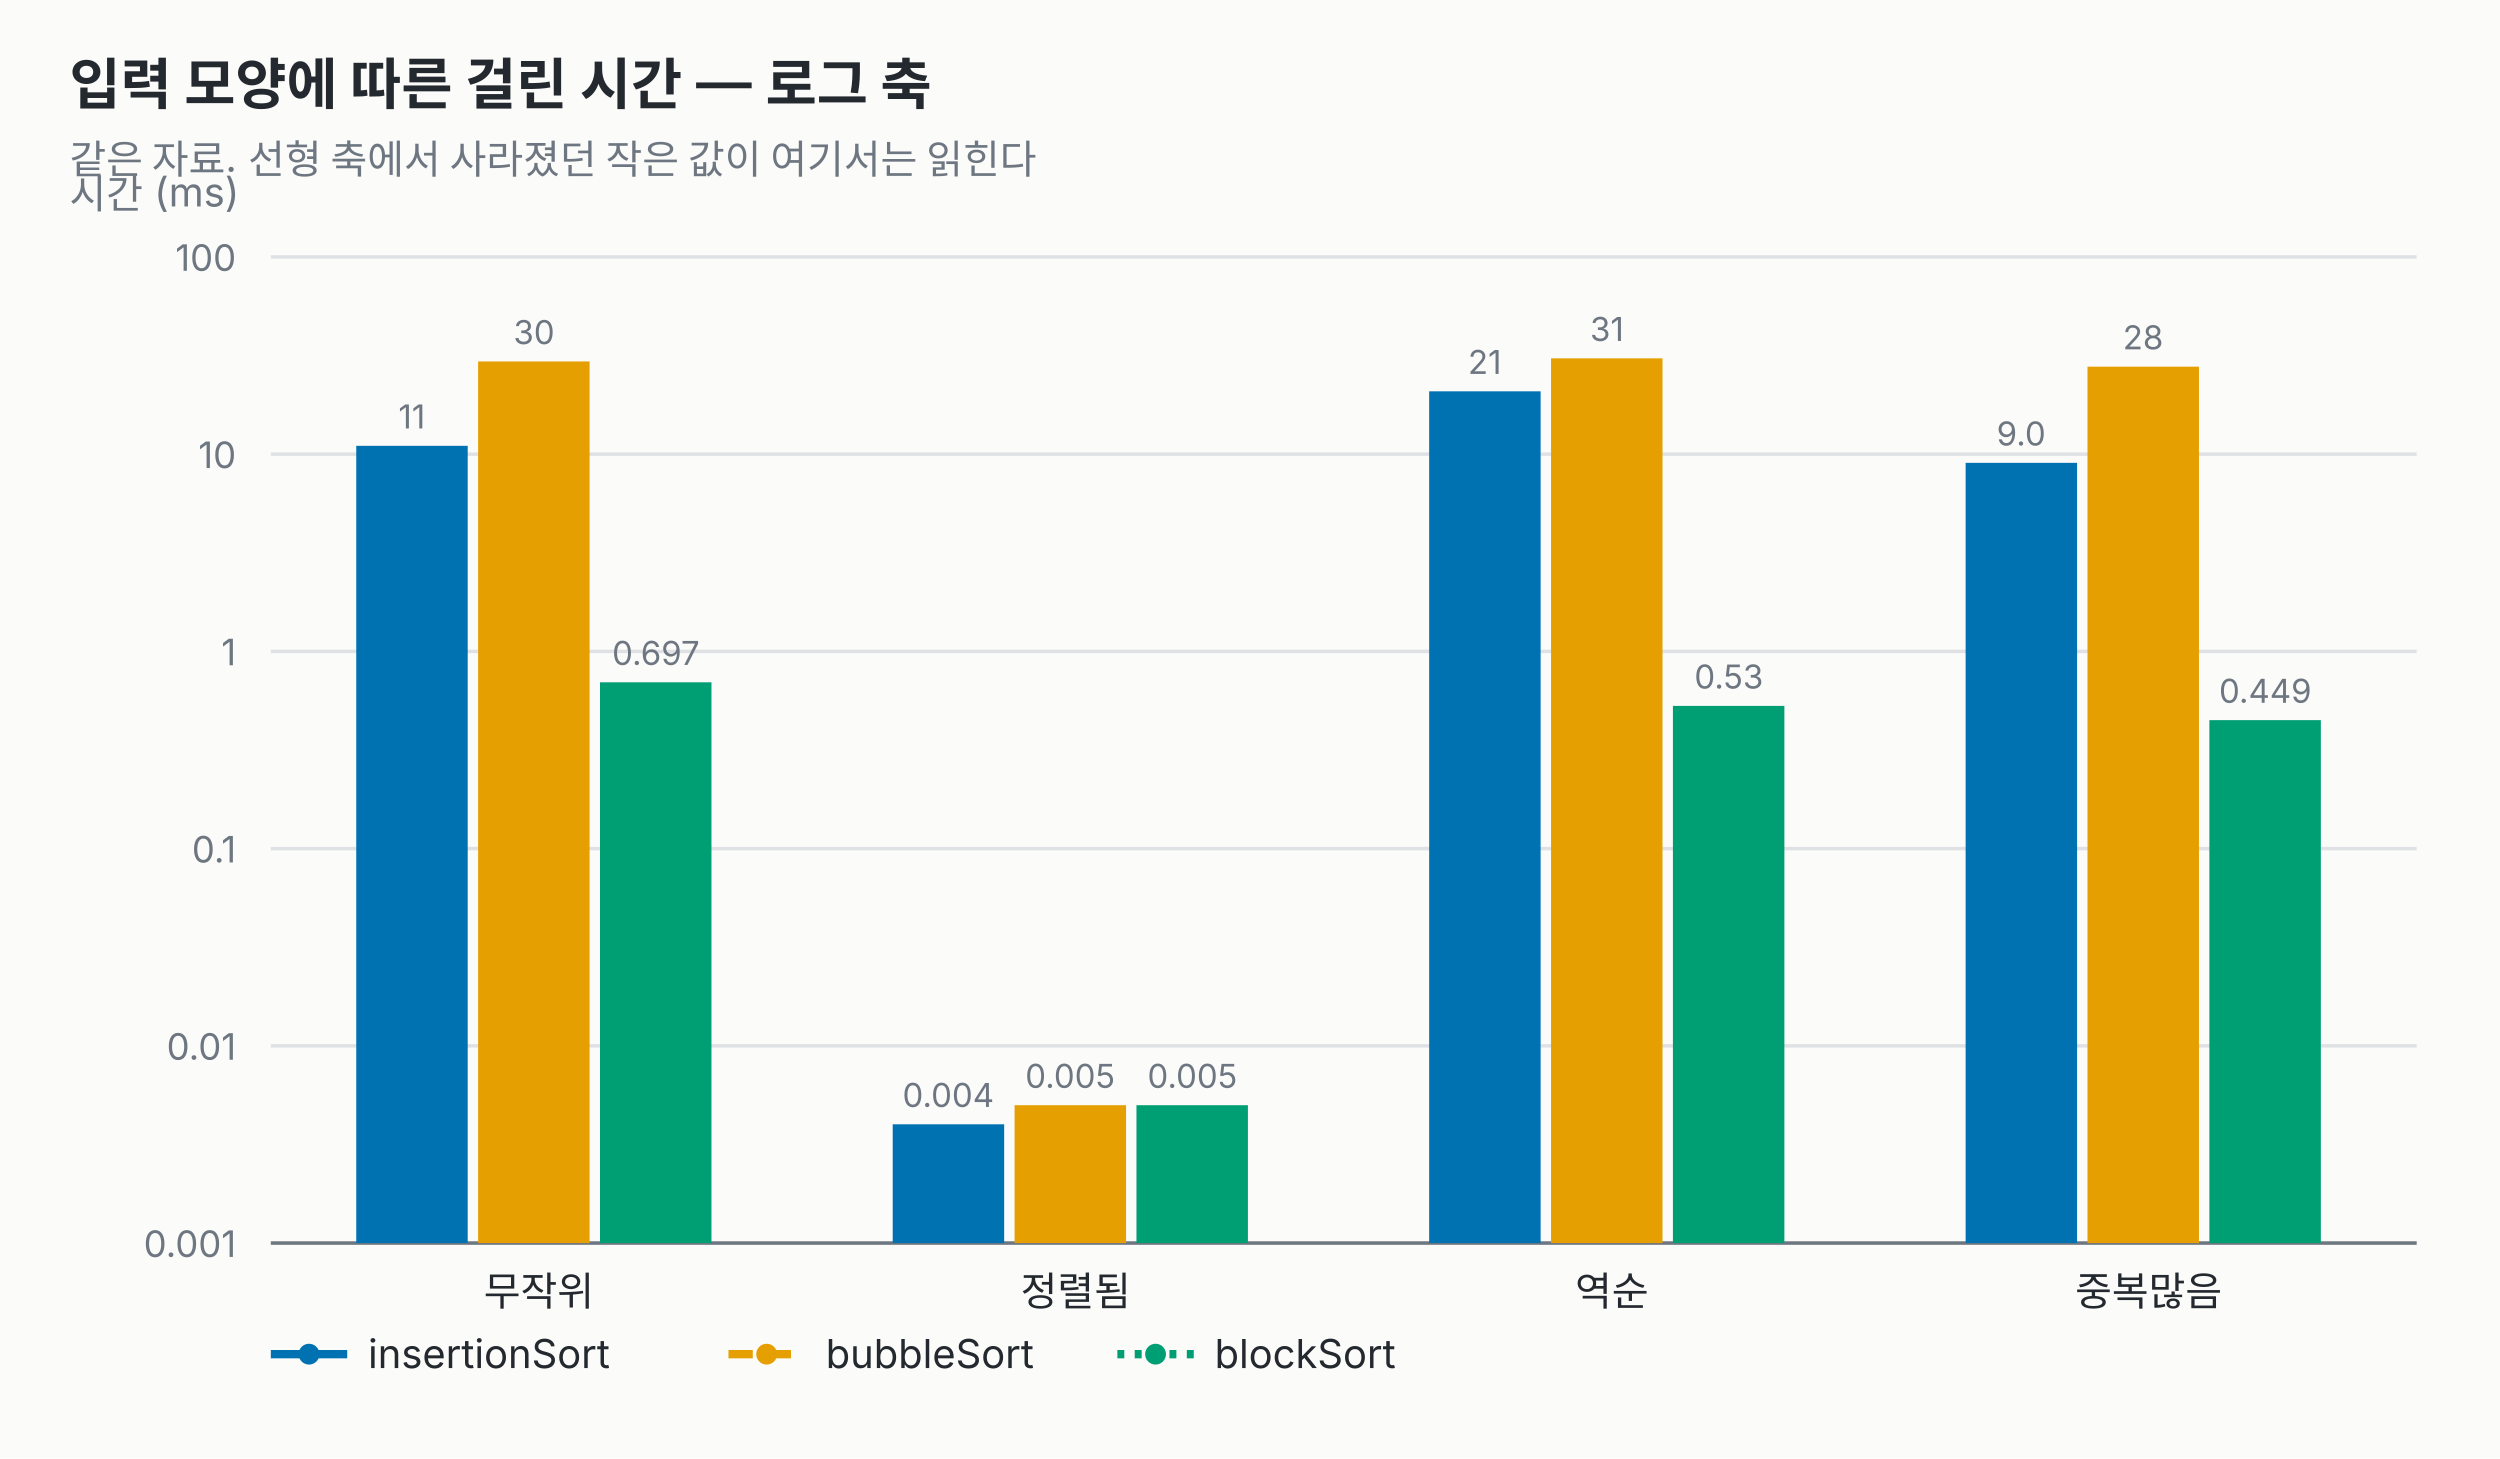
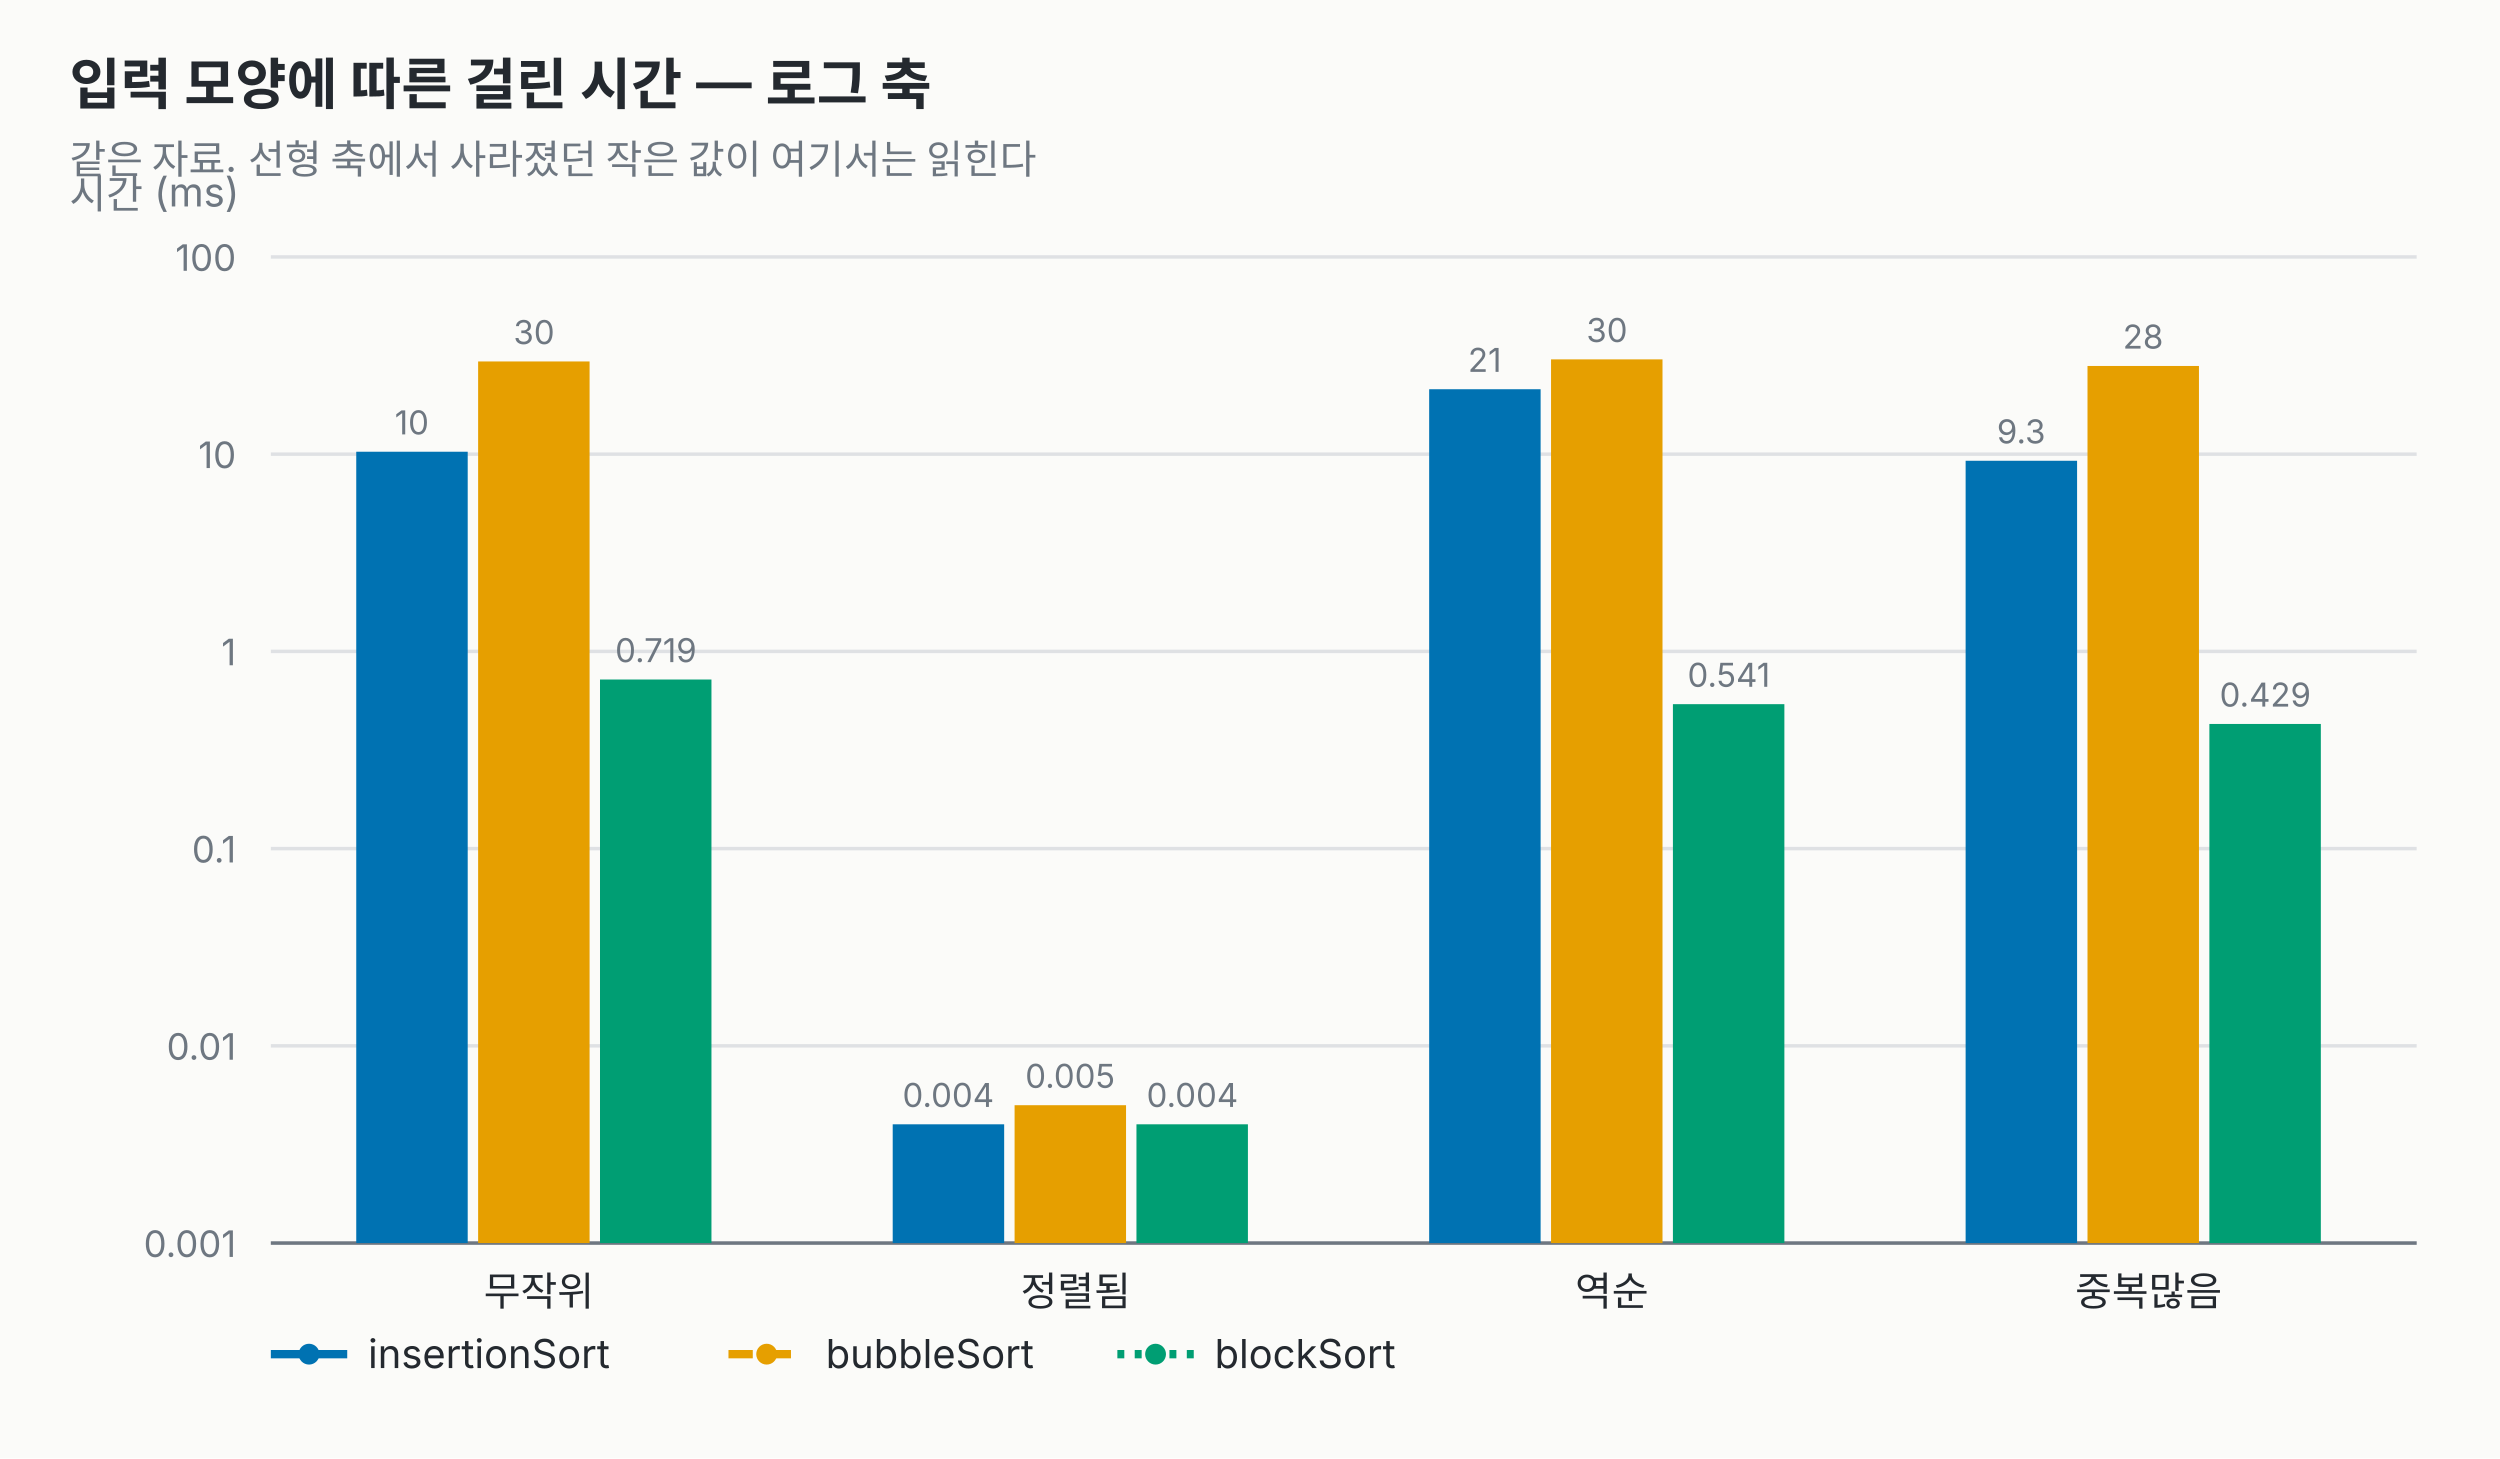
<svg xmlns="http://www.w3.org/2000/svg" width="720" height="420" viewBox="0 0 720 420" font-family="-apple-system, BlinkMacSystemFont, 'Segoe UI', 'Noto Sans KR', 'Apple SD Gothic Neo', 'Malgun Gothic', sans-serif">
  <rect width="720" height="420" fill="#fbfbf9" />
  <text x="20.0" y="30.0" font-size="16" fill="#24292f" text-anchor="start" font-weight="600">입력 모양에 따른 걸린 시간 — 로그 축</text>
  <text x="20.0" y="50.0" font-size="11.5" fill="#6e7781" text-anchor="start" font-weight="400">같은 자료. 선형 축에서 사라졌던 작은 값이 여기서는 읽힌다</text>
  <line x1="78.0" y1="358.0" x2="696.0" y2="358.0" stroke="#dfe1e4" stroke-width="1" stroke-dasharray="none" />
  <text x="68.0" y="362.0" font-size="10.5" fill="#6e7781" text-anchor="end" font-weight="400">0.001</text>
  <line x1="78.0" y1="301.2" x2="696.0" y2="301.2" stroke="#dfe1e4" stroke-width="1" stroke-dasharray="none" />
  <text x="68.0" y="305.2" font-size="10.5" fill="#6e7781" text-anchor="end" font-weight="400">0.01</text>
  <line x1="78.0" y1="244.4" x2="696.0" y2="244.4" stroke="#dfe1e4" stroke-width="1" stroke-dasharray="none" />
  <text x="68.0" y="248.4" font-size="10.5" fill="#6e7781" text-anchor="end" font-weight="400">0.1</text>
  <line x1="78.0" y1="187.6" x2="696.0" y2="187.6" stroke="#dfe1e4" stroke-width="1" stroke-dasharray="none" />
  <text x="68.0" y="191.6" font-size="10.5" fill="#6e7781" text-anchor="end" font-weight="400">1</text>
  <line x1="78.0" y1="130.8" x2="696.0" y2="130.8" stroke="#dfe1e4" stroke-width="1" stroke-dasharray="none" />
  <text x="68.0" y="134.8" font-size="10.5" fill="#6e7781" text-anchor="end" font-weight="400">10</text>
  <line x1="78.0" y1="74.0" x2="696.0" y2="74.0" stroke="#dfe1e4" stroke-width="1" stroke-dasharray="none" />
  <text x="68.0" y="78.0" font-size="10.5" fill="#6e7781" text-anchor="end" font-weight="400">100</text>
  <line x1="78.0" y1="358.0" x2="696.0" y2="358.0" stroke="#6e7781" stroke-width="1" stroke-dasharray="none" />
  <text x="20.0" y="60.0" font-size="11.5" fill="#6e7781" text-anchor="start" font-weight="400">시간 (ms)</text>
-   <rect x="102.6" y="128.4" width="32.1" height="229.6" fill="#0072B2" />
-   <text x="118.6" y="123.4" font-size="9.5" fill="#6e7781" text-anchor="middle" font-weight="400">11</text>
+   <rect x="102.6" y="130.1" width="32.1" height="227.9" fill="#0072B2" />
+   <text x="118.6" y="125.1" font-size="9.5" fill="#6e7781" text-anchor="middle" font-weight="400">10</text>
  <rect x="137.7" y="104.1" width="32.1" height="253.9" fill="#E69F00" />
  <text x="153.8" y="99.1" font-size="9.5" fill="#6e7781" text-anchor="middle" font-weight="400">30</text>
-   <rect x="172.8" y="196.5" width="32.1" height="161.5" fill="#009E73" />
-   <text x="188.9" y="191.5" font-size="9.5" fill="#6e7781" text-anchor="middle" font-weight="400">0.697</text>
+   <rect x="172.8" y="195.7" width="32.1" height="162.3" fill="#009E73" />
+   <text x="188.9" y="190.7" font-size="9.5" fill="#6e7781" text-anchor="middle" font-weight="400">0.719</text>
  <text x="155.2" y="376.0" font-size="11.5" fill="#24292f" text-anchor="middle" font-weight="400">무작위</text>
  <rect x="257.1" y="323.8" width="32.1" height="34.2" fill="#0072B2" />
  <text x="273.1" y="318.8" font-size="9.5" fill="#6e7781" text-anchor="middle" font-weight="400">0.004</text>
  <rect x="292.2" y="318.3" width="32.1" height="39.7" fill="#E69F00" />
  <text x="308.2" y="313.3" font-size="9.5" fill="#6e7781" text-anchor="middle" font-weight="400">0.005</text>
-   <rect x="327.3" y="318.3" width="32.1" height="39.7" fill="#009E73" />
-   <text x="343.4" y="313.3" font-size="9.5" fill="#6e7781" text-anchor="middle" font-weight="400">0.005</text>
+   <rect x="327.3" y="323.8" width="32.1" height="34.2" fill="#009E73" />
+   <text x="343.4" y="318.8" font-size="9.5" fill="#6e7781" text-anchor="middle" font-weight="400">0.004</text>
  <text x="309.8" y="376.0" font-size="11.5" fill="#24292f" text-anchor="middle" font-weight="400">정렬됨</text>
-   <rect x="411.6" y="112.7" width="32.1" height="245.3" fill="#0072B2" />
-   <text x="427.6" y="107.7" font-size="9.5" fill="#6e7781" text-anchor="middle" font-weight="400">21</text>
-   <rect x="446.7" y="103.2" width="32.1" height="254.8" fill="#E69F00" />
-   <text x="462.8" y="98.2" font-size="9.5" fill="#6e7781" text-anchor="middle" font-weight="400">31</text>
-   <rect x="481.8" y="203.3" width="32.1" height="154.7" fill="#009E73" />
-   <text x="497.9" y="198.3" font-size="9.5" fill="#6e7781" text-anchor="middle" font-weight="400">0.53</text>
+   <rect x="411.6" y="112.1" width="32.1" height="245.9" fill="#0072B2" />
+   <text x="427.6" y="107.1" font-size="9.5" fill="#6e7781" text-anchor="middle" font-weight="400">21</text>
+   <rect x="446.7" y="103.5" width="32.1" height="254.5" fill="#E69F00" />
+   <text x="462.8" y="98.5" font-size="9.5" fill="#6e7781" text-anchor="middle" font-weight="400">30</text>
+   <rect x="481.8" y="202.8" width="32.1" height="155.2" fill="#009E73" />
+   <text x="497.9" y="197.8" font-size="9.5" fill="#6e7781" text-anchor="middle" font-weight="400">0.541</text>
  <text x="464.2" y="376.0" font-size="11.5" fill="#24292f" text-anchor="middle" font-weight="400">역순</text>
-   <rect x="566.1" y="133.3" width="32.1" height="224.7" fill="#0072B2" />
-   <text x="582.1" y="128.3" font-size="9.5" fill="#6e7781" text-anchor="middle" font-weight="400">9.0</text>
-   <rect x="601.2" y="105.6" width="32.1" height="252.4" fill="#E69F00" />
-   <text x="617.2" y="100.6" font-size="9.5" fill="#6e7781" text-anchor="middle" font-weight="400">28</text>
-   <rect x="636.3" y="207.4" width="32.1" height="150.6" fill="#009E73" />
-   <text x="652.4" y="202.4" font-size="9.5" fill="#6e7781" text-anchor="middle" font-weight="400">0.449</text>
+   <rect x="566.1" y="132.7" width="32.1" height="225.3" fill="#0072B2" />
+   <text x="582.1" y="127.7" font-size="9.5" fill="#6e7781" text-anchor="middle" font-weight="400">9.3</text>
+   <rect x="601.2" y="105.4" width="32.1" height="252.6" fill="#E69F00" />
+   <text x="617.2" y="100.4" font-size="9.5" fill="#6e7781" text-anchor="middle" font-weight="400">28</text>
+   <rect x="636.3" y="208.5" width="32.1" height="149.5" fill="#009E73" />
+   <text x="652.4" y="203.5" font-size="9.5" fill="#6e7781" text-anchor="middle" font-weight="400">0.429</text>
  <text x="618.8" y="376.0" font-size="11.5" fill="#24292f" text-anchor="middle" font-weight="400">중복많음</text>
  <line x1="78.0" y1="390.0" x2="100.0" y2="390.0" stroke="#0072B2" stroke-width="2.4" stroke-dasharray="none" />
  <circle cx="89.0" cy="390.0" r="3" fill="#0072B2" />
  <text x="106.0" y="394.0" font-size="11.5" fill="#24292f" text-anchor="start" font-weight="400">insertionSort</text>
  <line x1="209.8" y1="390.0" x2="231.8" y2="390.0" stroke="#E69F00" stroke-width="2.4" stroke-dasharray="7 4" />
  <circle cx="220.8" cy="390.0" r="3" fill="#E69F00" />
  <text x="237.8" y="394.0" font-size="11.5" fill="#24292f" text-anchor="start" font-weight="400">bubbleSort</text>
  <line x1="321.8" y1="390.0" x2="343.8" y2="390.0" stroke="#009E73" stroke-width="2.4" stroke-dasharray="2 3" />
  <circle cx="332.8" cy="390.0" r="3" fill="#009E73" />
  <text x="349.8" y="394.0" font-size="11.5" fill="#24292f" text-anchor="start" font-weight="400">blockSort</text>
</svg>
